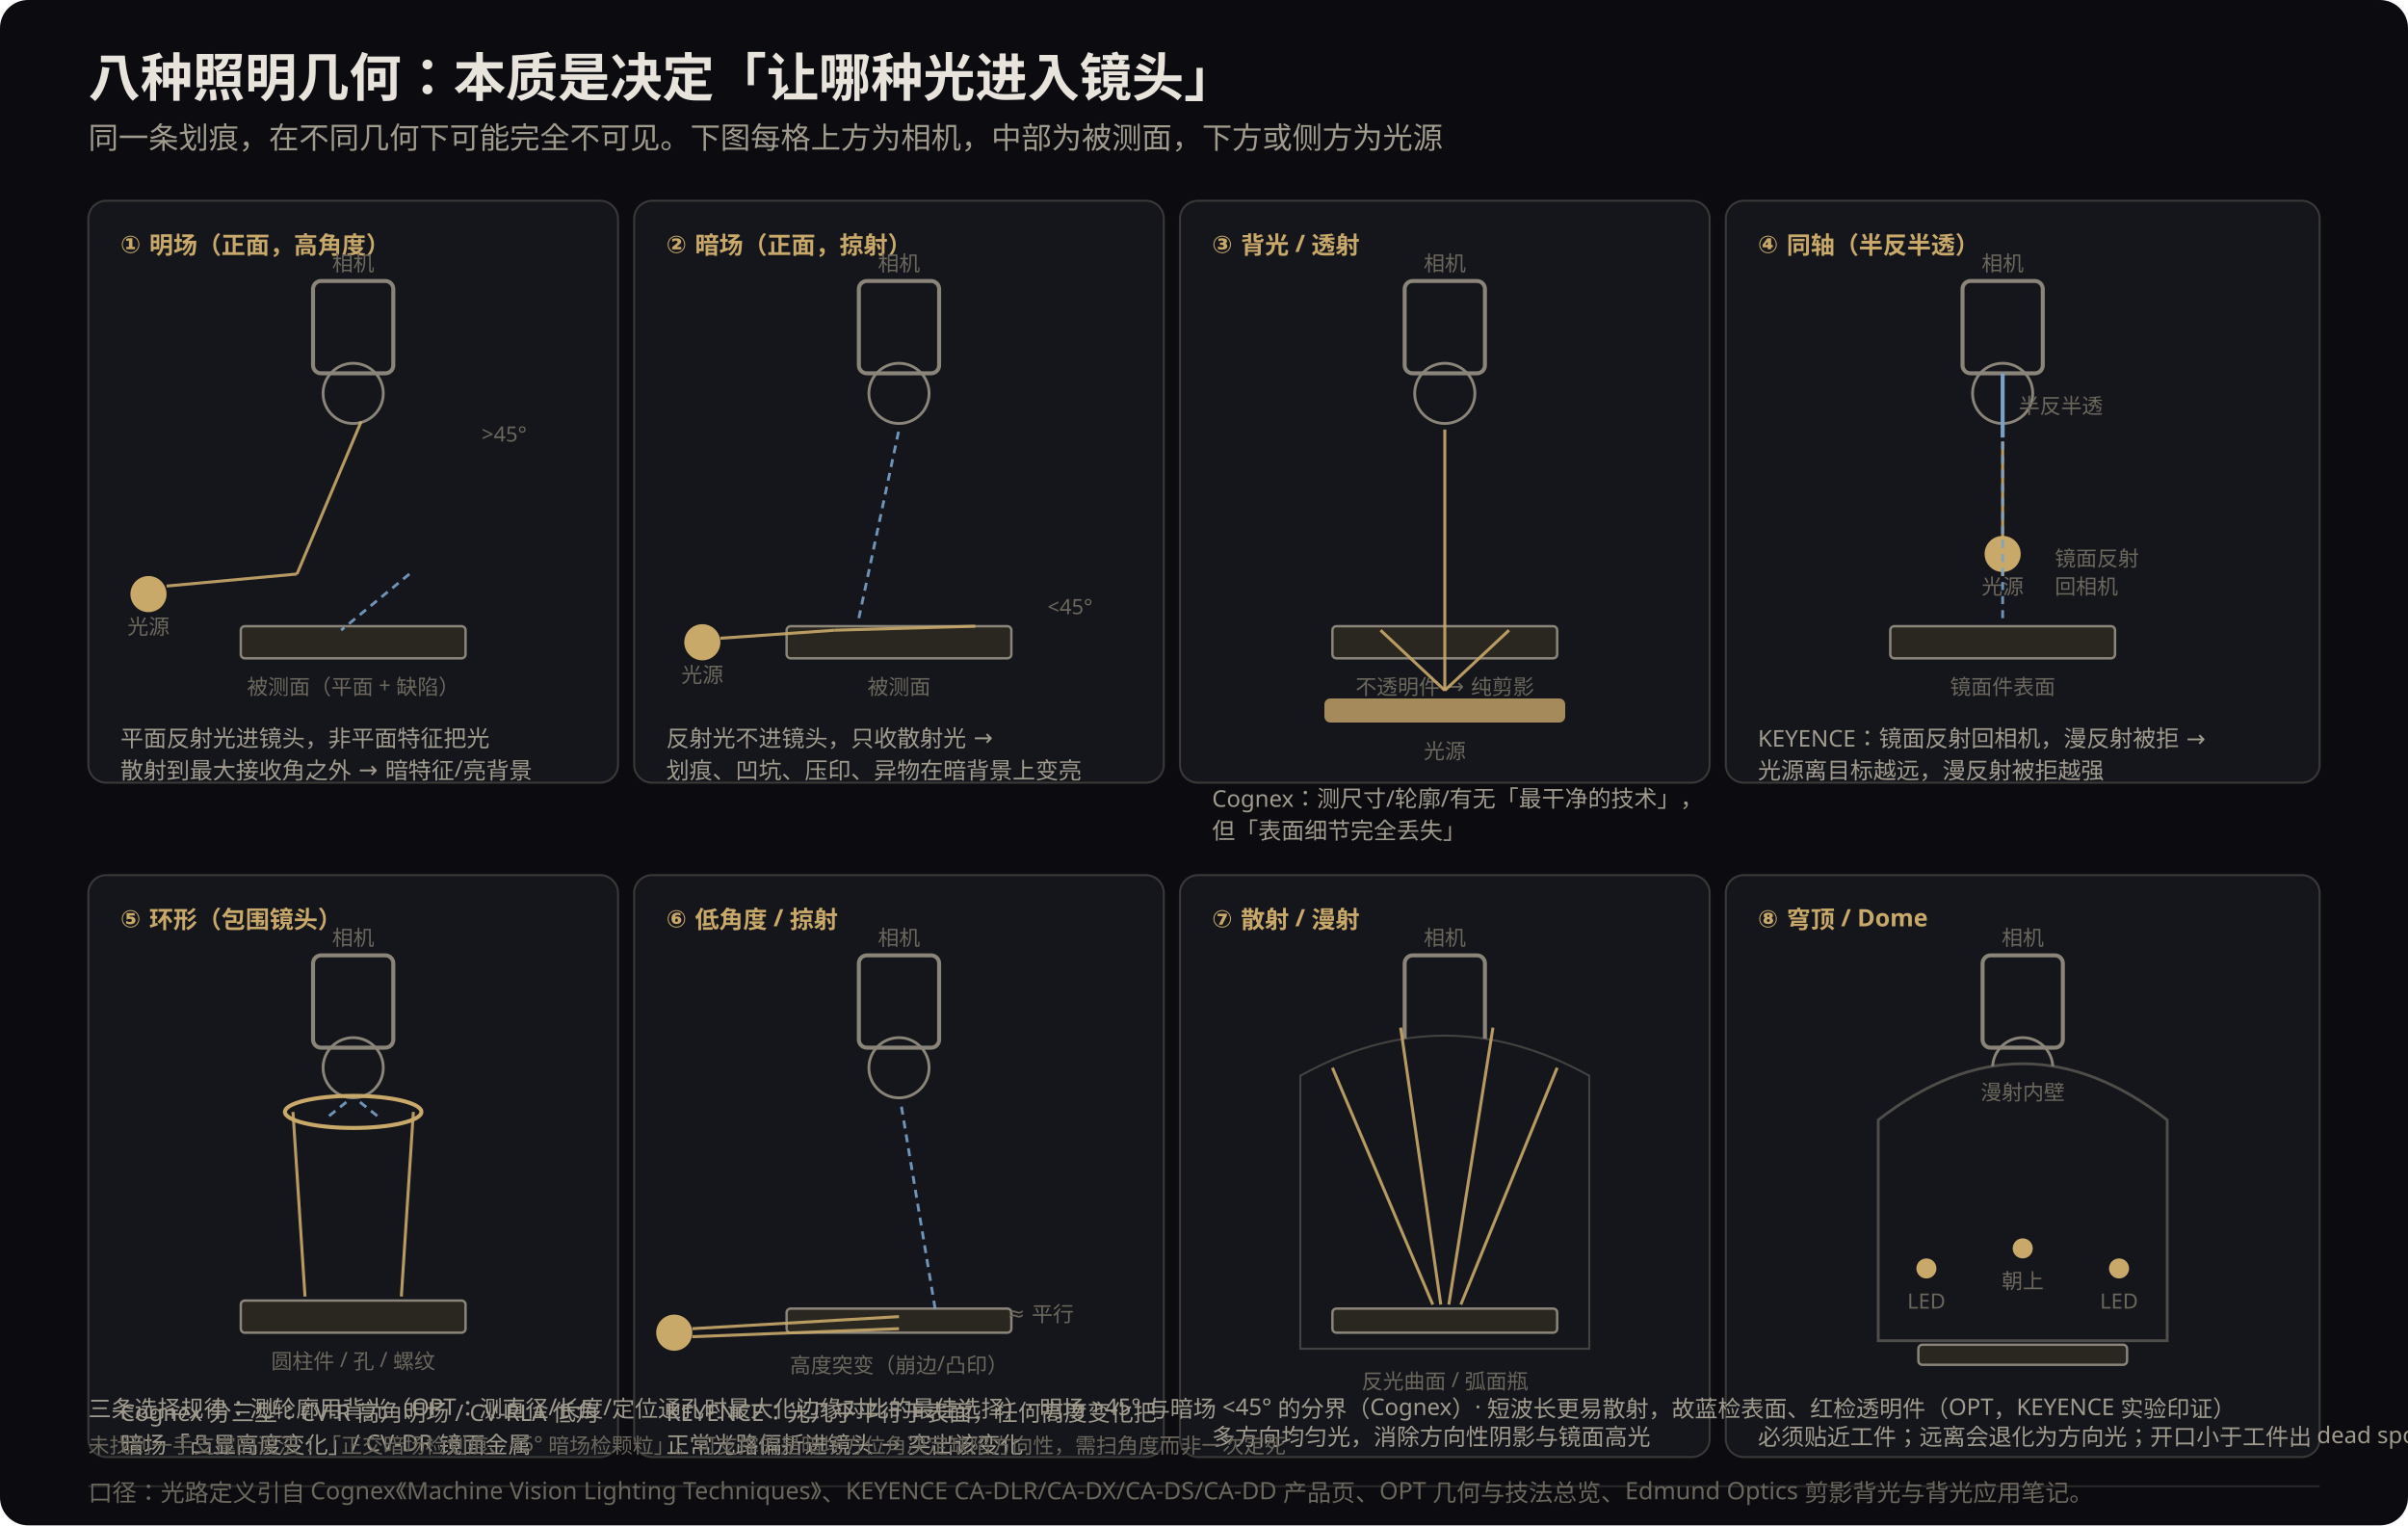
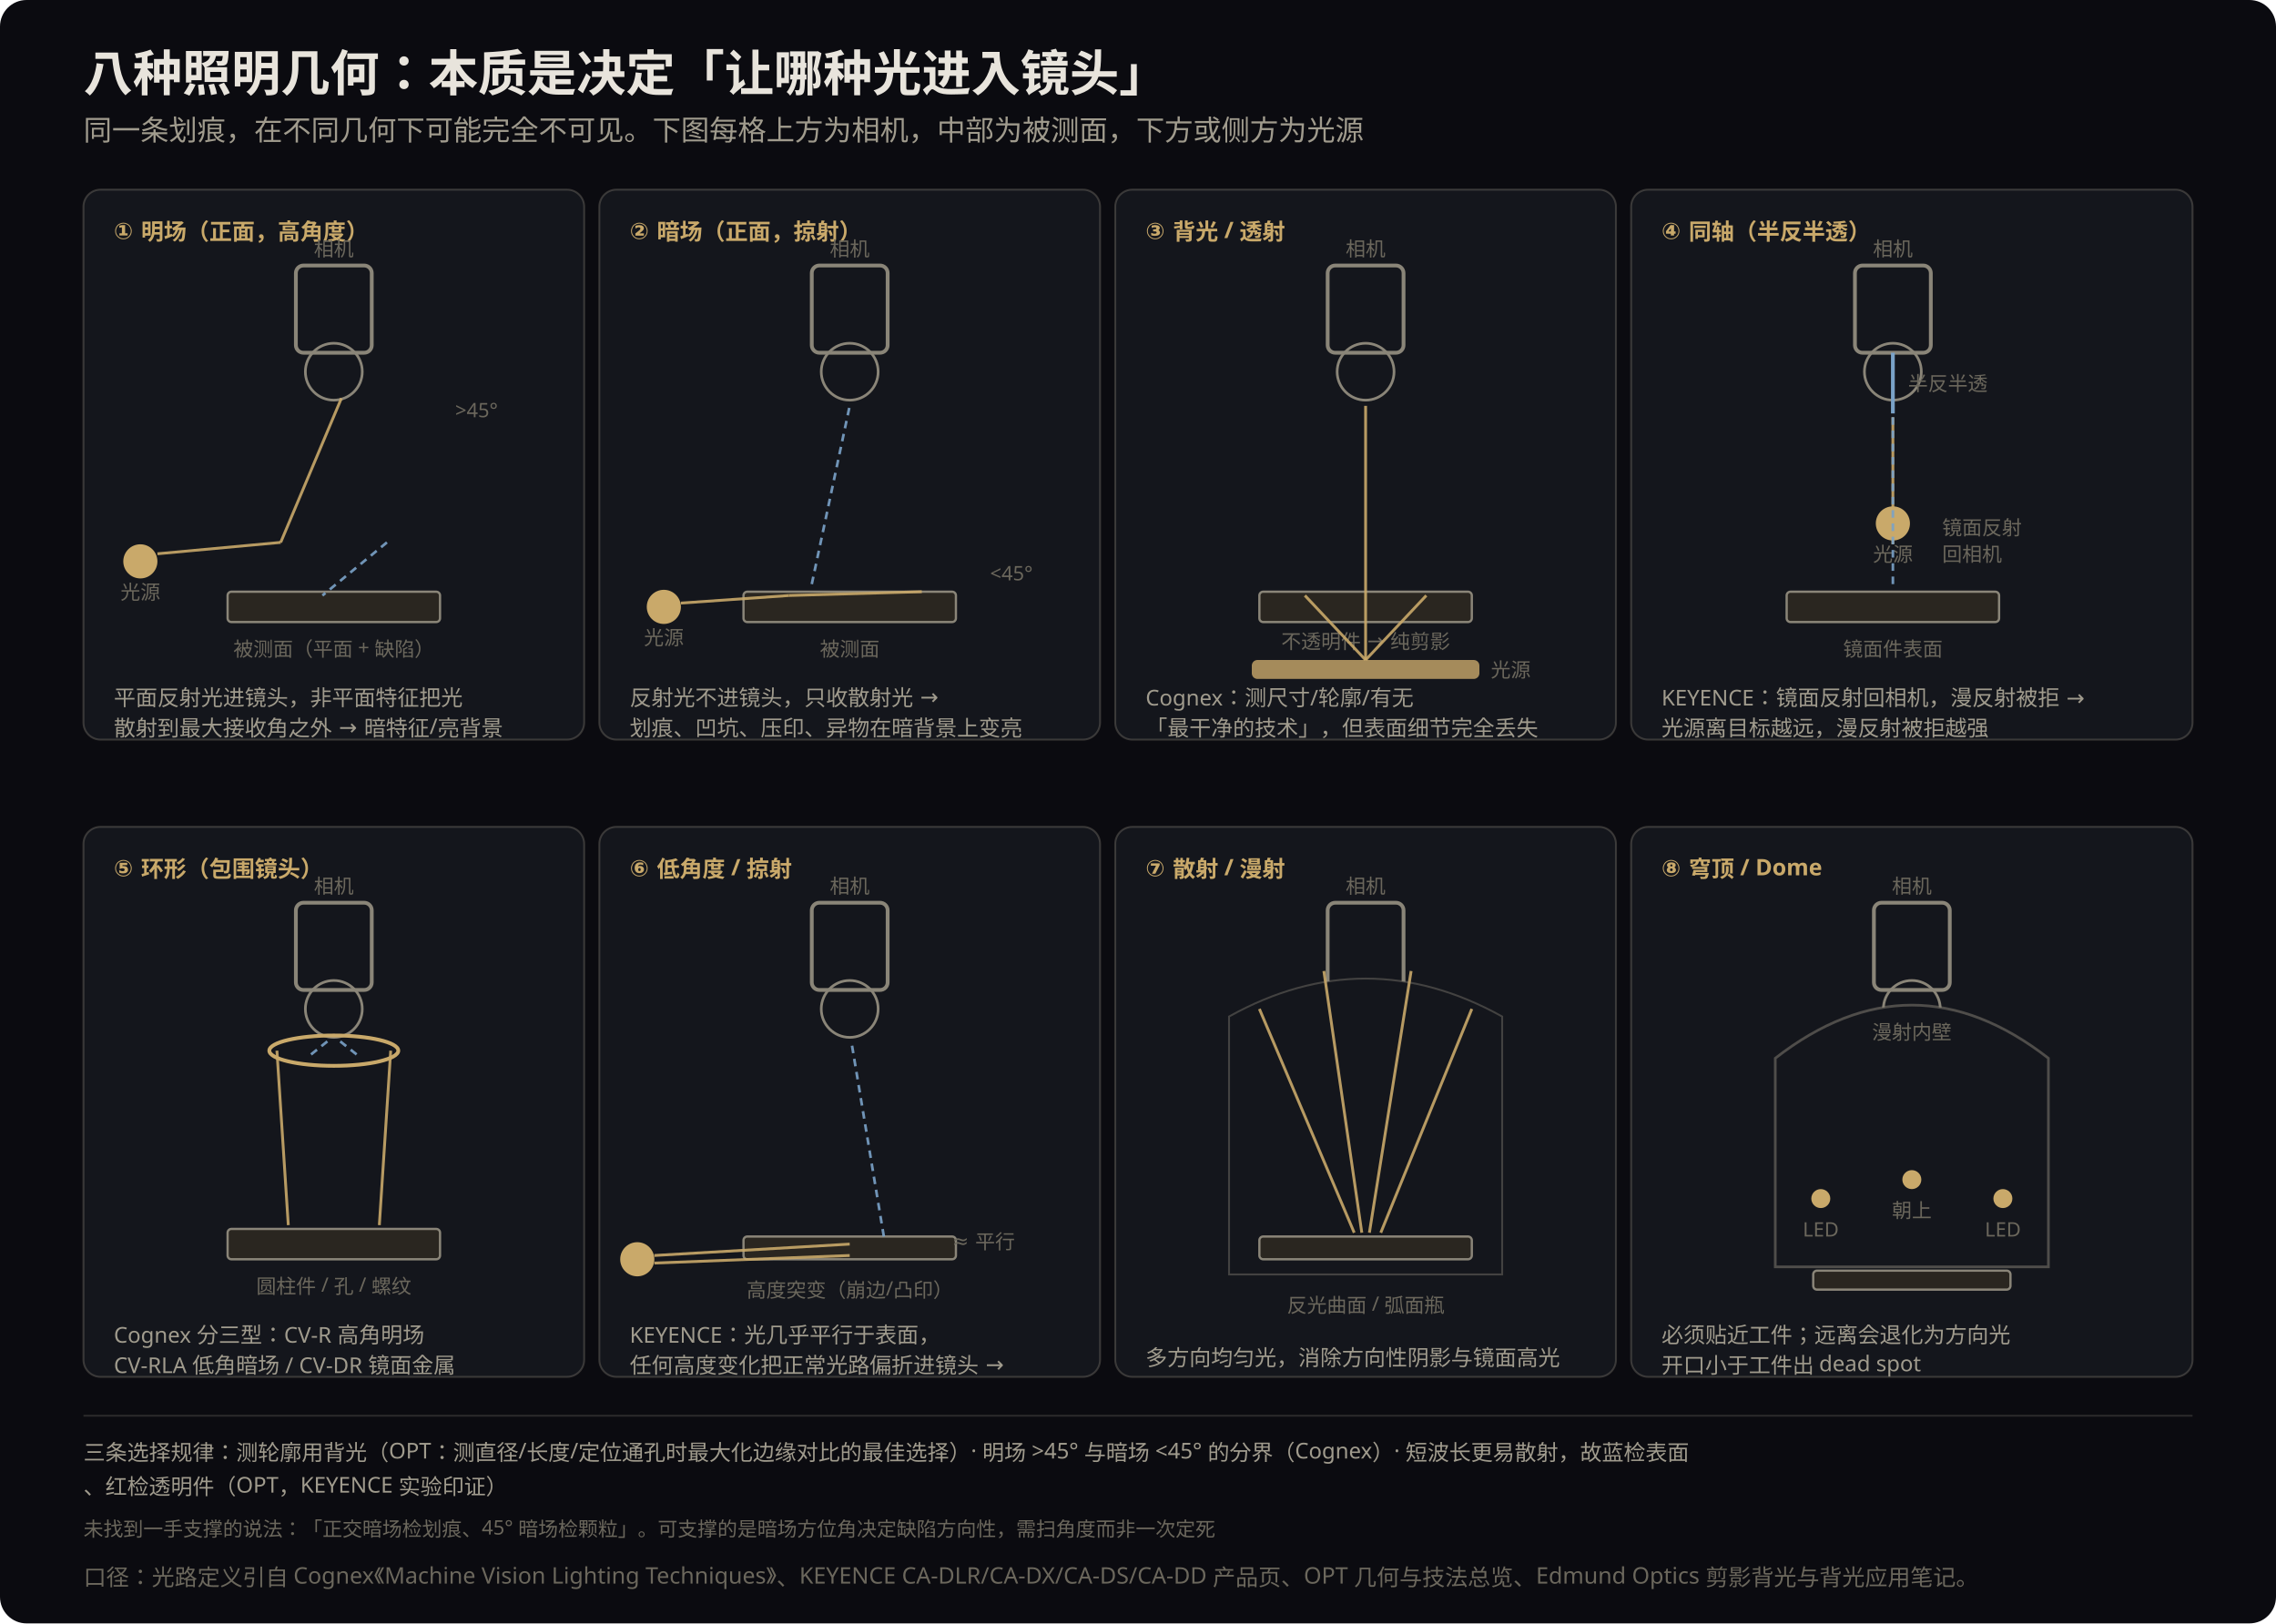
- <svg xmlns="http://www.w3.org/2000/svg" viewBox="0 0 1200 760" width="100%" role="img" aria-label="八种照明几何的光路与检出能力">
+ <svg xmlns="http://www.w3.org/2000/svg" viewBox="0 0 1200 856" width="100%" role="img" aria-label="八种照明几何的光路与检出能力">
  <style>
    .bg{fill:#0b0b10}
    .ttl{fill:#e8e4dc;font:600 26px 'Noto Sans SC','PingFang SC','Microsoft YaHei',sans-serif}
    .sub{fill:#a09b8d;font:400 15px 'Noto Sans SC','PingFang SC','Microsoft YaHei',sans-serif}
    .hd{fill:#e8e4dc;font:600 15px 'Noto Sans SC','PingFang SC',sans-serif}
    .lb{fill:#e8e4dc;font:400 12.5px 'Noto Sans SC','PingFang SC',sans-serif}
    .sm{fill:#a09b8d;font:400 11.5px 'Noto Sans SC','PingFang SC',sans-serif}
    .xs{fill:#6b675c;font:400 10.5px 'Noto Sans SC','PingFang SC',sans-serif}
    .foot{fill:#6b675c;font:400 12px 'Noto Sans SC','PingFang SC','Microsoft YaHei',sans-serif}
    .camo{fill:none;stroke:#8a8578;stroke-width:2}
    .ray{fill:none;stroke:#c9a96a;stroke-width:1.5;stroke-opacity:.9}
    .ray2{fill:none;stroke:#7aa2c8;stroke-width:1.4;stroke-dasharray:4 3;stroke-opacity:.9}
    .obj{fill:#2a2620;stroke:#8a8578;stroke-width:1.2}
    .lbl{fill:#c9a96a;font:600 12px 'Noto Sans SC','PingFang SC',sans-serif}
    .box{fill:#14161c;stroke:#8a8578;stroke-opacity:.35;stroke-width:1}
  </style>
-   <rect class="bg" x="0" y="0" width="1200" height="760" rx="14" />
-   <text class="ttl" x="44" y="48">八种照明几何：本质是决定「让哪种光进入镜头」</text>
-   <text class="sub" x="44" y="74">同一条划痕，在不同几何下可能完全不可见。下图每格上方为相机，中部为被测面，下方或侧方为光源</text>
+   <rect class="bg" x="0" y="0" width="1200" height="856" rx="14" />
+   <text class="ttl" x="44" y="48">八种照明几何：本质是决定「让哪种光进入镜头」
+ </text>
+   <text class="sub" x="44" y="74">同一条划痕，在不同几何下可能完全不可见。下图每格上方为相机，中部为被测面，下方或侧方为光源
+ </text>
  <g transform="translate(44,100)">
    <rect class="box" x="0" y="0" width="264" height="290" rx="9" />
-     <text class="lbl" x="16" y="26">① 明场（正面，高角度）</text>
+     <text class="lbl" x="16" y="26">① 明场（正面，高角度）
+ </text>
    <g transform="translate(0,0)">
      <rect class="camo" x="112" y="40" width="40" height="46" rx="4" />
      <circle cx="132" cy="96" r="15" fill="none" stroke="#8a8578" stroke-width="1.4" />
-       <text class="xs" x="132" y="35" text-anchor="middle">相机</text>
-       <rect class="obj" x="76" y="212" width="112" height="16" rx="2" />
-       <text class="xs" x="132" y="246" text-anchor="middle">被测面（平面 + 缺陷）</text>
+       <text class="xs" x="132" y="35" text-anchor="middle">相机
+ </text>
+       <rect class="obj" x="76" y="212" width="112" height="16" rx="2" />
+       <text class="xs" x="132" y="246" text-anchor="middle">被测面（平面 + 缺陷）
+ </text>
      <circle cx="30" cy="196" r="9" fill="#c9a96a" />
-       <text class="xs" x="30" y="216" text-anchor="middle">光源</text>
+       <text class="xs" x="30" y="216" text-anchor="middle">光源
+ </text>
      <path class="ray" d="M39 192 L104 186" />
      <path class="ray" d="M104 186 L136 110" />
      <path class="ray2" d="M160 186 L126 214" />
-       <text class="xs" x="196" y="120">&gt;45°</text>
-     </g>
-     <text class="sm" x="16" y="272">平面反射光进镜头，非平面特征把光</text>
-     <text class="sm" x="16" y="288">散射到最大接收角之外 → 暗特征/亮背景</text>
+       <text class="xs" x="196" y="120">&gt;45°
+ </text>
+     </g>
+     <text class="sm" x="16" y="272">平面反射光进镜头，非平面特征把光
+ </text>
+     <text class="sm" x="16" y="288">散射到最大接收角之外 → 暗特征/亮背景
+ </text>
  </g>
  <g transform="translate(316,100)">
    <rect class="box" x="0" y="0" width="264" height="290" rx="9" />
-     <text class="lbl" x="16" y="26">② 暗场（正面，掠射）</text>
-     <g>
-       <rect class="camo" x="112" y="40" width="40" height="46" rx="4" />
-       <circle cx="132" cy="96" r="15" fill="none" stroke="#8a8578" stroke-width="1.4" />
-       <text class="xs" x="132" y="35" text-anchor="middle">相机</text>
-       <rect class="obj" x="76" y="212" width="112" height="16" rx="2" />
-       <text class="xs" x="132" y="246" text-anchor="middle">被测面</text>
+     <text class="lbl" x="16" y="26">② 暗场（正面，掠射）
+ </text>
+     <g>
+       <rect class="camo" x="112" y="40" width="40" height="46" rx="4" />
+       <circle cx="132" cy="96" r="15" fill="none" stroke="#8a8578" stroke-width="1.4" />
+       <text class="xs" x="132" y="35" text-anchor="middle">相机
+ </text>
+       <rect class="obj" x="76" y="212" width="112" height="16" rx="2" />
+       <text class="xs" x="132" y="246" text-anchor="middle">被测面
+ </text>
      <circle cx="34" cy="220" r="9" fill="#c9a96a" />
-       <text class="xs" x="34" y="240" text-anchor="middle">光源</text>
+       <text class="xs" x="34" y="240" text-anchor="middle">光源
+ </text>
      <path class="ray" d="M43 218 L100 214" />
      <path class="ray" d="M100 214 L170 212" />
      <path class="ray2" d="M112 208 L132 114" />
-       <text class="xs" x="206" y="206">&lt;45°</text>
-     </g>
-     <text class="sm" x="16" y="272">反射光不进镜头，只收散射光 →</text>
-     <text class="sm" x="16" y="288">划痕、凹坑、压印、异物在暗背景上变亮</text>
+       <text class="xs" x="206" y="206">&lt;45°
+ </text>
+     </g>
+     <text class="sm" x="16" y="272">反射光不进镜头，只收散射光 →
+ </text>
+     <text class="sm" x="16" y="288">划痕、凹坑、压印、异物在暗背景上变亮
+ </text>
  </g>
  <g transform="translate(588,100)">
    <rect class="box" x="0" y="0" width="264" height="290" rx="9" />
-     <text class="lbl" x="16" y="26">③ 背光 / 透射</text>
-     <g>
-       <rect class="camo" x="112" y="40" width="40" height="46" rx="4" />
-       <circle cx="132" cy="96" r="15" fill="none" stroke="#8a8578" stroke-width="1.4" />
-       <text class="xs" x="132" y="35" text-anchor="middle">相机</text>
-       <rect class="obj" x="76" y="212" width="112" height="16" rx="2" />
-       <text class="xs" x="132" y="246" text-anchor="middle">不透明件 → 纯剪影</text>
-       <rect x="72" y="248" width="120" height="12" rx="3" fill="#c9a96a" fill-opacity=".8" />
-       <text class="xs" x="132" y="278" text-anchor="middle">光源</text>
-       <path class="ray" d="M132 244 L132 114" />
-       <path class="ray" d="M132 244 L100 214" />
-       <path class="ray" d="M132 244 L164 214" />
-     </g>
-     <text class="sm" x="16" y="302">Cognex：测尺寸/轮廓/有无「最干净的技术」，</text>
-     <text class="sm" x="16" y="318">但「表面细节完全丢失」</text>
+     <text class="lbl" x="16" y="26">③ 背光 / 透射
+ </text>
+     <g>
+       <rect class="camo" x="112" y="40" width="40" height="46" rx="4" />
+       <circle cx="132" cy="96" r="15" fill="none" stroke="#8a8578" stroke-width="1.4" />
+       <text class="xs" x="132" y="35" text-anchor="middle">相机
+ </text>
+       <rect class="obj" x="76" y="212" width="112" height="16" rx="2" />
+       <text class="xs" x="132" y="242" text-anchor="middle">不透明件 → 纯剪影
+ </text>
+       <rect x="72" y="248" width="120" height="10" rx="3" fill="#c9a96a" fill-opacity=".8" />
+       <text class="xs" x="198" y="257">光源
+ </text>
+       <path class="ray" d="M132 248 L132 114" />
+       <path class="ray" d="M132 248 L100 214" />
+       <path class="ray" d="M132 248 L164 214" />
+     </g>
+     <text class="sm" x="16" y="272">Cognex：测尺寸/轮廓/有无
+ </text>
+     <text class="sm" x="16" y="288">「最干净的技术」，但表面细节完全丢失
+ </text>
  </g>
  <g transform="translate(860,100)">
    <rect class="box" x="0" y="0" width="296" height="290" rx="9" />
-     <text class="lbl" x="16" y="26">④ 同轴（半反半透）</text>
+     <text class="lbl" x="16" y="26">④ 同轴（半反半透）
+ </text>
    <g>
      <rect class="camo" x="118" y="40" width="40" height="46" rx="4" />
      <circle cx="138" cy="96" r="15" fill="none" stroke="#8a8578" stroke-width="1.4" />
-       <text class="xs" x="138" y="35" text-anchor="middle">相机</text>
+       <text class="xs" x="138" y="35" text-anchor="middle">相机
+ </text>
      <line x1="138" y1="86" x2="138" y2="118" stroke="#7aa2c8" stroke-width="2" />
-       <text class="xs" x="146" y="106" fill="#7aa2c8">半反半透</text>
+       <text class="xs" x="146" y="106" fill="#7aa2c8">半反半透
+ </text>
      <rect class="obj" x="82" y="212" width="112" height="16" rx="2" />
-       <text class="xs" x="138" y="246" text-anchor="middle">镜面件表面</text>
+       <text class="xs" x="138" y="246" text-anchor="middle">镜面件表面
+ </text>
      <circle cx="138" cy="176" r="9" fill="#c9a96a" />
-       <text class="xs" x="138" y="196" text-anchor="middle">光源</text>
+       <text class="xs" x="138" y="196" text-anchor="middle">光源
+ </text>
      <path class="ray" d="M138 187 L138 120" />
      <path class="ray2" d="M138 208 L138 120" stroke="#7aa2c8" />
-       <text class="xs" x="164" y="182">镜面反射</text>
-       <text class="xs" x="164" y="196">回相机</text>
-     </g>
-     <text class="sm" x="16" y="272">KEYENCE：镜面反射回相机，漫反射被拒 →</text>
-     <text class="sm" x="16" y="288">光源离目标越远，漫反射被拒越强</text>
+       <text class="xs" x="164" y="182">镜面反射
+ </text>
+       <text class="xs" x="164" y="196">回相机
+ </text>
+     </g>
+     <text class="sm" x="16" y="272">KEYENCE：镜面反射回相机，漫反射被拒 →
+ </text>
+     <text class="sm" x="16" y="288">光源离目标越远，漫反射被拒越强
+ </text>
  </g>
  <g transform="translate(44,436)">
    <rect class="box" x="0" y="0" width="264" height="290" rx="9" />
-     <text class="lbl" x="16" y="26">⑤ 环形（包围镜头）</text>
-     <g>
-       <rect class="camo" x="112" y="40" width="40" height="46" rx="4" />
-       <circle cx="132" cy="96" r="15" fill="none" stroke="#8a8578" stroke-width="1.4" />
-       <text class="xs" x="132" y="35" text-anchor="middle">相机</text>
+     <text class="lbl" x="16" y="26">⑤ 环形（包围镜头）
+ </text>
+     <g>
+       <rect class="camo" x="112" y="40" width="40" height="46" rx="4" />
+       <circle cx="132" cy="96" r="15" fill="none" stroke="#8a8578" stroke-width="1.4" />
+       <text class="xs" x="132" y="35" text-anchor="middle">相机
+ </text>
      <ellipse cx="132" cy="118" rx="34" ry="8" fill="none" stroke="#c9a96a" stroke-width="2" />
      <rect class="obj" x="76" y="212" width="112" height="16" rx="2" />
-       <text class="xs" x="132" y="246" text-anchor="middle">圆柱件 / 孔 / 螺纹</text>
+       <text class="xs" x="132" y="246" text-anchor="middle">圆柱件 / 孔 / 螺纹
+ </text>
      <path class="ray" d="M102 118 L108 210" />
      <path class="ray" d="M162 118 L156 210" />
      <path class="ray2" d="M120 120 L130 112" />
      <path class="ray2" d="M144 120 L134 112" />
    </g>
-     <text class="sm" x="16" y="272">Cognex 分三型：CV-R 高角明场 / CV-RLA 低角</text>
-     <text class="sm" x="16" y="288">暗场「凸显高度变化」/ CV-DR 镜面金属</text>
+     <text class="sm" x="16" y="272">Cognex 分三型：CV-R 高角明场
+ </text>
+     <text class="sm" x="16" y="288">CV-RLA 低角暗场 / CV-DR 镜面金属
+ </text>
  </g>
  <g transform="translate(316,436)">
    <rect class="box" x="0" y="0" width="264" height="290" rx="9" />
-     <text class="lbl" x="16" y="26">⑥ 低角度 / 掠射</text>
-     <g>
-       <rect class="camo" x="112" y="40" width="40" height="46" rx="4" />
-       <circle cx="132" cy="96" r="15" fill="none" stroke="#8a8578" stroke-width="1.4" />
-       <text class="xs" x="132" y="35" text-anchor="middle">相机</text>
+     <text class="lbl" x="16" y="26">⑥ 低角度 / 掠射
+ </text>
+     <g>
+       <rect class="camo" x="112" y="40" width="40" height="46" rx="4" />
+       <circle cx="132" cy="96" r="15" fill="none" stroke="#8a8578" stroke-width="1.4" />
+       <text class="xs" x="132" y="35" text-anchor="middle">相机
+ </text>
      <rect class="obj" x="76" y="216" width="112" height="12" rx="2" />
-       <text class="xs" x="132" y="248" text-anchor="middle">高度突变（崩边/凸印）</text>
+       <text class="xs" x="132" y="248" text-anchor="middle">高度突变（崩边/凸印）
+ </text>
      <circle cx="20" cy="228" r="9" fill="#c9a96a" />
      <path class="ray" d="M29 226 L132 220" />
      <path class="ray" d="M29 230 L132 226" />
      <path class="ray2" d="M150 216 L133 114" />
-       <text class="xs" x="186" y="222">≈ 平行</text>
-     </g>
-     <text class="sm" x="16" y="272">KEYENCE：光几乎平行于表面，任何高度变化把</text>
-     <text class="sm" x="16" y="288">正常光路偏折进镜头 → 突出该变化</text>
+       <text class="xs" x="186" y="222">≈ 平行
+ </text>
+     </g>
+     <text class="sm" x="16" y="272">KEYENCE：光几乎平行于表面，
+ </text>
+     <text class="sm" x="16" y="288">任何高度变化把正常光路偏折进镜头 →
+ </text>
  </g>
  <g transform="translate(588,436)">
    <rect class="box" x="0" y="0" width="264" height="290" rx="9" />
-     <text class="lbl" x="16" y="26">⑦ 散射 / 漫射</text>
-     <g>
-       <rect class="camo" x="112" y="40" width="40" height="46" rx="4" />
-       <circle cx="132" cy="96" r="15" fill="none" stroke="#8a8578" stroke-width="1.4" />
-       <text class="xs" x="132" y="35" text-anchor="middle">相机</text>
+     <text class="lbl" x="16" y="26">⑦ 散射 / 漫射
+ </text>
+     <g>
+       <rect class="camo" x="112" y="40" width="40" height="46" rx="4" />
+       <circle cx="132" cy="96" r="15" fill="none" stroke="#8a8578" stroke-width="1.4" />
+       <text class="xs" x="132" y="35" text-anchor="middle">相机
+ </text>
      <path d="M60 100 Q132 60 204 100 L204 236 L60 236 Z" fill="#14161c" stroke="#8a8578" stroke-opacity=".4" stroke-width="1" />
      <rect class="obj" x="76" y="216" width="112" height="12" rx="2" />
-       <text class="xs" x="132" y="256" text-anchor="middle">反光曲面 / 弧面瓶</text>
+       <text class="xs" x="132" y="256" text-anchor="middle">反光曲面 / 弧面瓶
+ </text>
      <path class="ray" d="M76 96 L126 214" />
      <path class="ray" d="M110 76 L130 214" />
      <path class="ray" d="M156 76 L134 214" />
      <path class="ray" d="M188 96 L140 214" />
    </g>
-     <text class="sm" x="16" y="284">多方向均匀光，消除方向性阴影与镜面高光</text>
+     <text class="sm" x="16" y="284">多方向均匀光，消除方向性阴影与镜面高光
+ </text>
  </g>
  <g transform="translate(860,436)">
    <rect class="box" x="0" y="0" width="296" height="290" rx="9" />
-     <text class="lbl" x="16" y="26">⑧ 穹顶 / Dome</text>
+     <text class="lbl" x="16" y="26">⑧ 穹顶 / Dome
+ </text>
    <g>
      <rect class="camo" x="128" y="40" width="40" height="46" rx="4" />
      <circle cx="148" cy="96" r="15" fill="none" stroke="#8a8578" stroke-width="1.4" />
-       <text class="xs" x="148" y="35" text-anchor="middle">相机</text>
+       <text class="xs" x="148" y="35" text-anchor="middle">相机
+ </text>
      <path d="M76 122 Q148 66 220 122 L220 232 L76 232 Z" fill="#14161c" stroke="#8a8578" stroke-opacity=".5" stroke-width="1.4" />
-       <text class="xs" x="148" y="112" text-anchor="middle" fill="#a09b8d">漫射内壁</text>
+       <text class="xs" x="148" y="112" text-anchor="middle" fill="#a09b8d">漫射内壁
+ </text>
      <circle cx="100" cy="196" r="5" fill="#c9a96a" />
      <circle cx="148" cy="186" r="5" fill="#c9a96a" />
      <circle cx="196" cy="196" r="5" fill="#c9a96a" />
-       <text class="xs" x="100" y="216" text-anchor="middle">LED</text>
-       <text class="xs" x="148" y="206" text-anchor="middle">朝上</text>
-       <text class="xs" x="196" y="216" text-anchor="middle">LED</text>
+       <text class="xs" x="100" y="216" text-anchor="middle">LED
+ </text>
+       <text class="xs" x="148" y="206" text-anchor="middle">朝上
+ </text>
+       <text class="xs" x="196" y="216" text-anchor="middle">LED
+ </text>
      <rect class="obj" x="96" y="234" width="104" height="10" rx="2" />
    </g>
-     <text class="sm" x="16" y="284">必须贴近工件；远离会退化为方向光；开口小于工件出 dead spot</text>
-   </g>
-   <rect x="44" y="740" width="1112" height="1" fill="#8a8578" fill-opacity=".25" />
-   <text class="sm" x="44" y="706">三条选择规律：测轮廓用背光（OPT：测直径/长度/定位通孔时最大化边缘对比的最佳选择）· 明场 &gt;45° 与暗场 &lt;45° 的分界（Cognex）· 短波长更易散射，故蓝检表面、红检透明件（OPT，KEYENCE 实验印证）</text>
-   <text class="xs" x="44" y="724">未找到一手支撑的说法：「正交暗场检划痕、45° 暗场检颗粒」。可支撑的是暗场方位角决定缺陷方向性，需扫角度而非一次定死</text>
-   <text class="foot" x="44" y="748">口径：光路定义引自 Cognex《Machine Vision Lighting Techniques》、KEYENCE CA-DLR/CA-DX/CA-DS/CA-DD 产品页、OPT 几何与技法总览、Edmund Optics 剪影背光与背光应用笔记。</text>
+     <text class="sm" x="16" y="272">必须贴近工件；远离会退化为方向光
+ </text>
+     <text class="sm" x="16" y="288">开口小于工件出 dead spot
+ </text>
+   </g>
+   <rect x="44" y="746" width="1112" height="1" fill="#8a8578" fill-opacity=".25" />
+   <text class="sm" x="44" y="770">三条选择规律：测轮廓用背光（OPT：测直径/长度/定位通孔时最大化边缘对比的最佳选择）· 明场 &gt;45° 与暗场 &lt;45° 的分界（Cognex）· 短波长更易散射，故蓝检表面
+ </text>
+   <text class="sm" x="44" y="788">、红检透明件（OPT，KEYENCE 实验印证）
+ </text>
+   <text class="xs" x="44" y="810">未找到一手支撑的说法：「正交暗场检划痕、45° 暗场检颗粒」。可支撑的是暗场方位角决定缺陷方向性，需扫角度而非一次定死
+ </text>
+   <text class="foot" x="44" y="836">口径：光路定义引自 Cognex《Machine Vision Lighting Techniques》、KEYENCE CA-DLR/CA-DX/CA-DS/CA-DD 产品页、OPT 几何与技法总览、Edmund Optics 剪影背光与背光应用笔记。
+ </text>
</svg>
